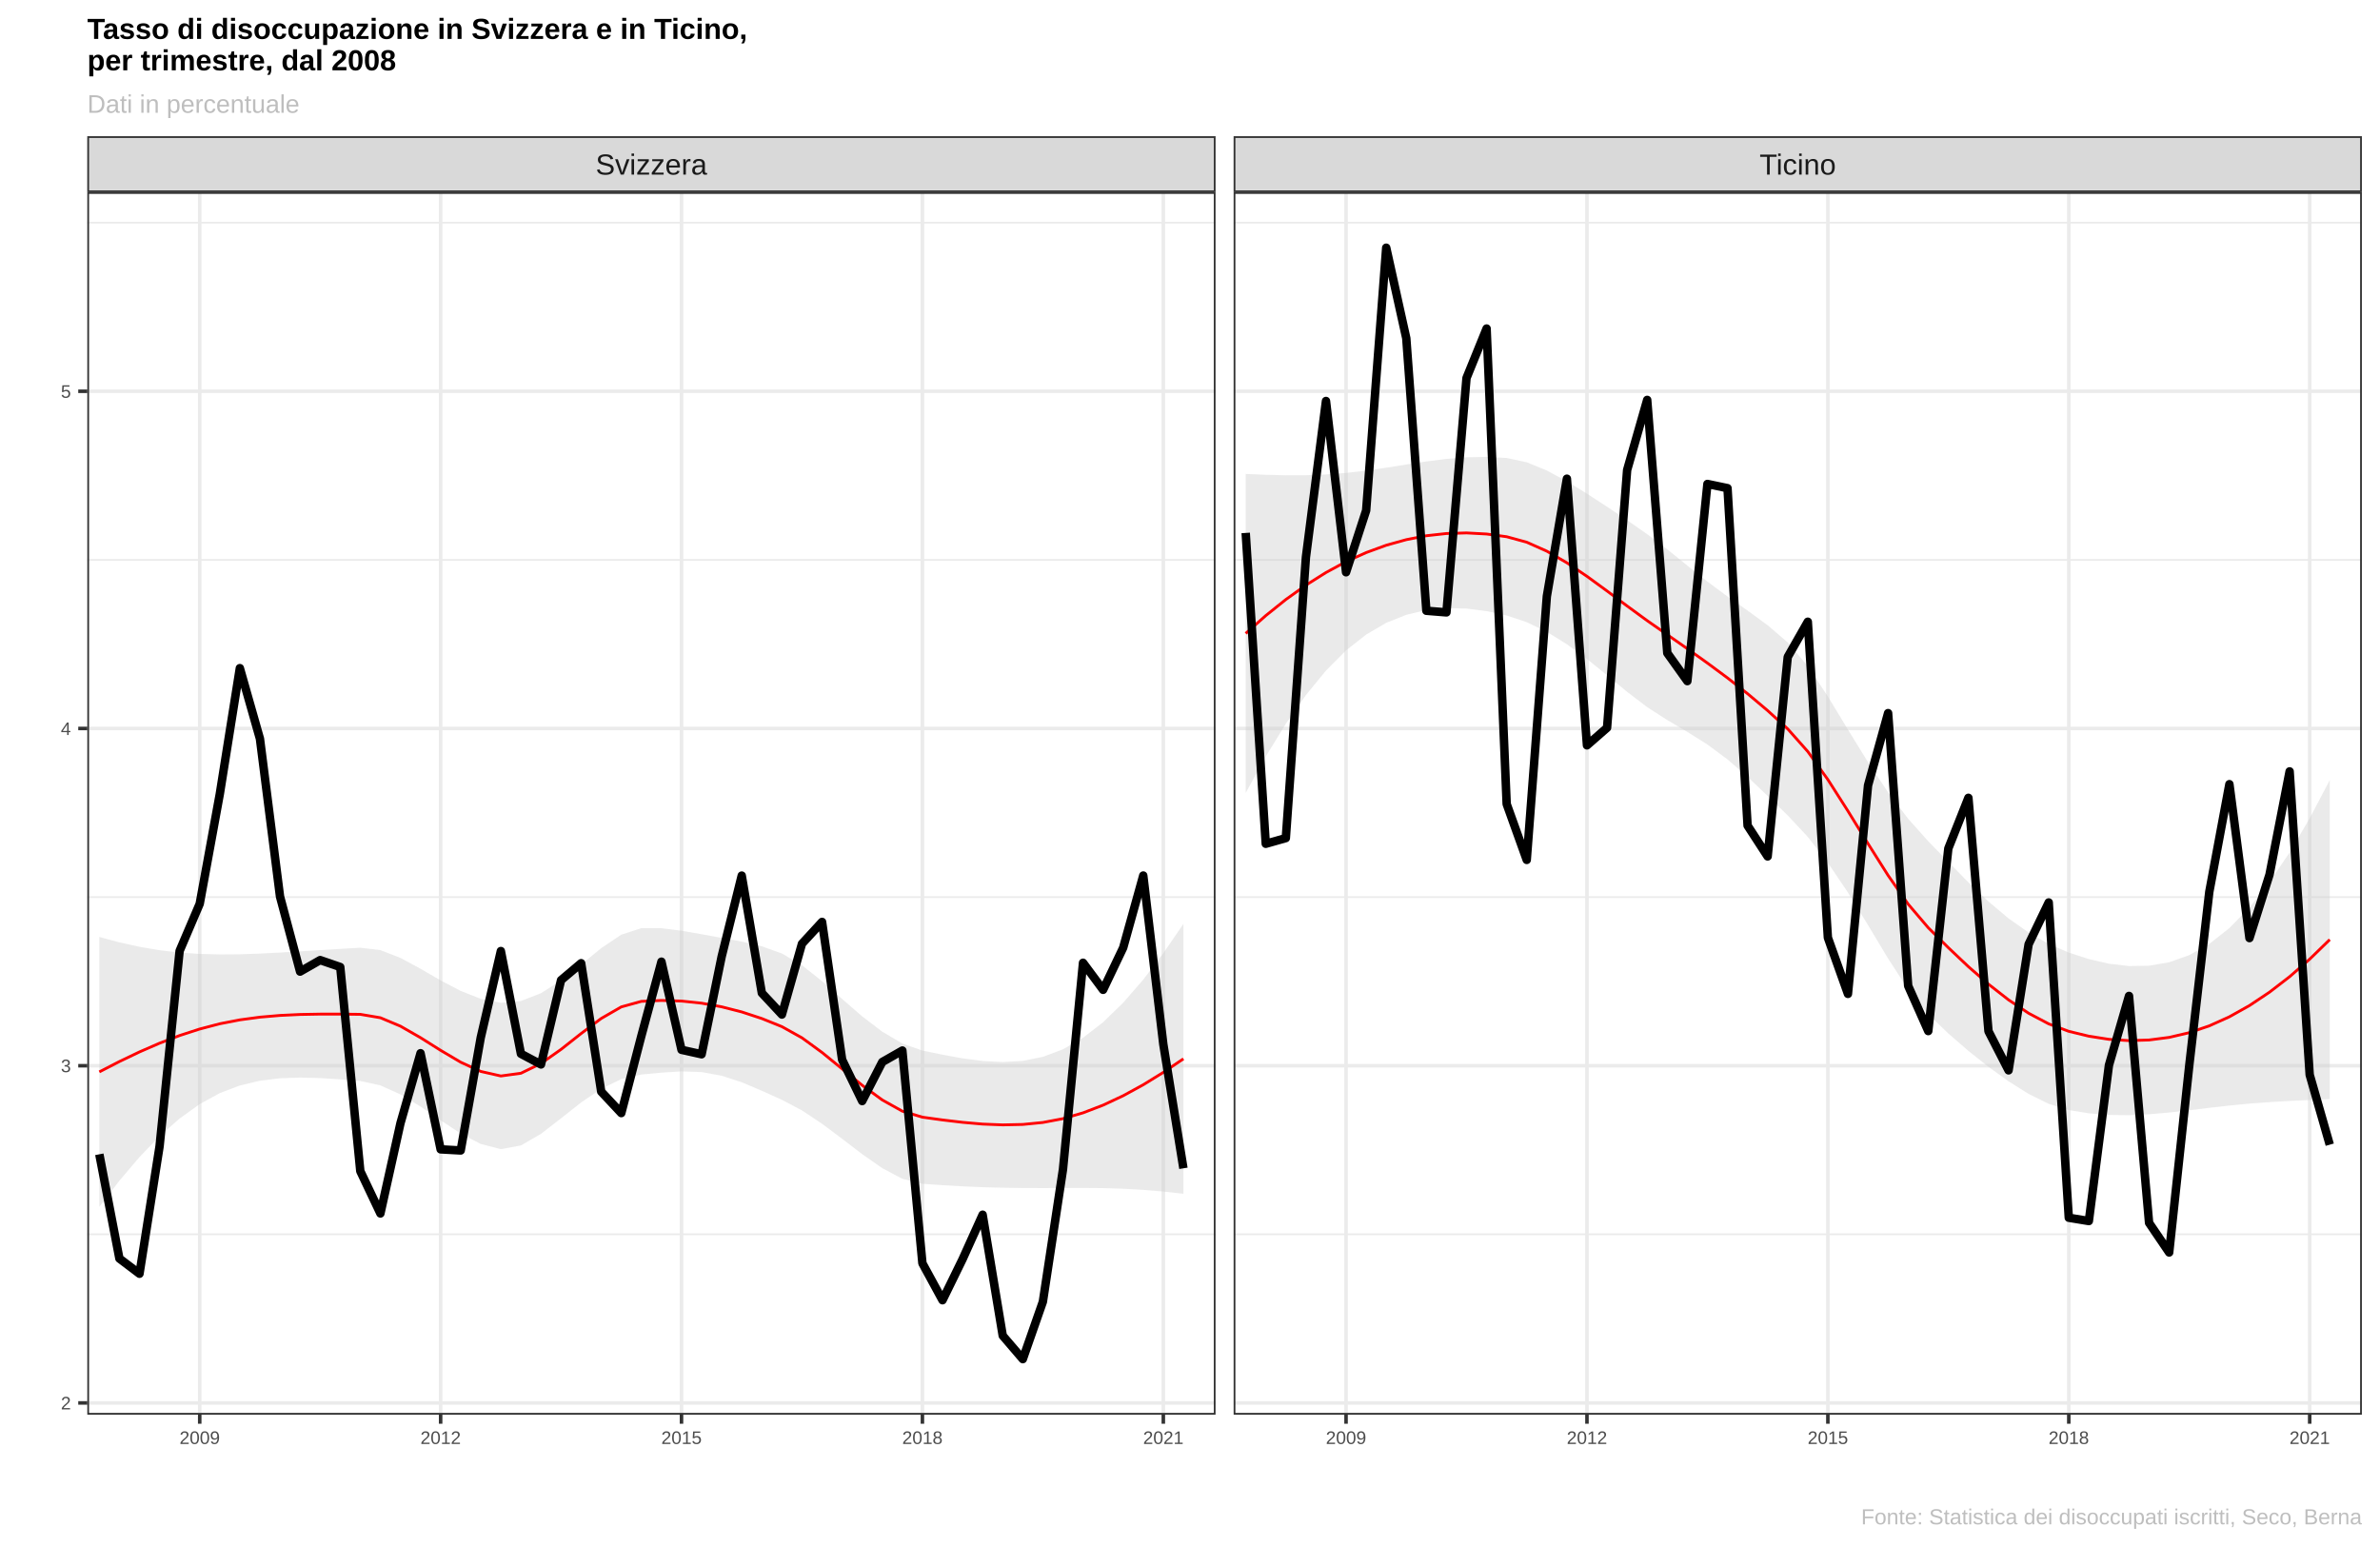
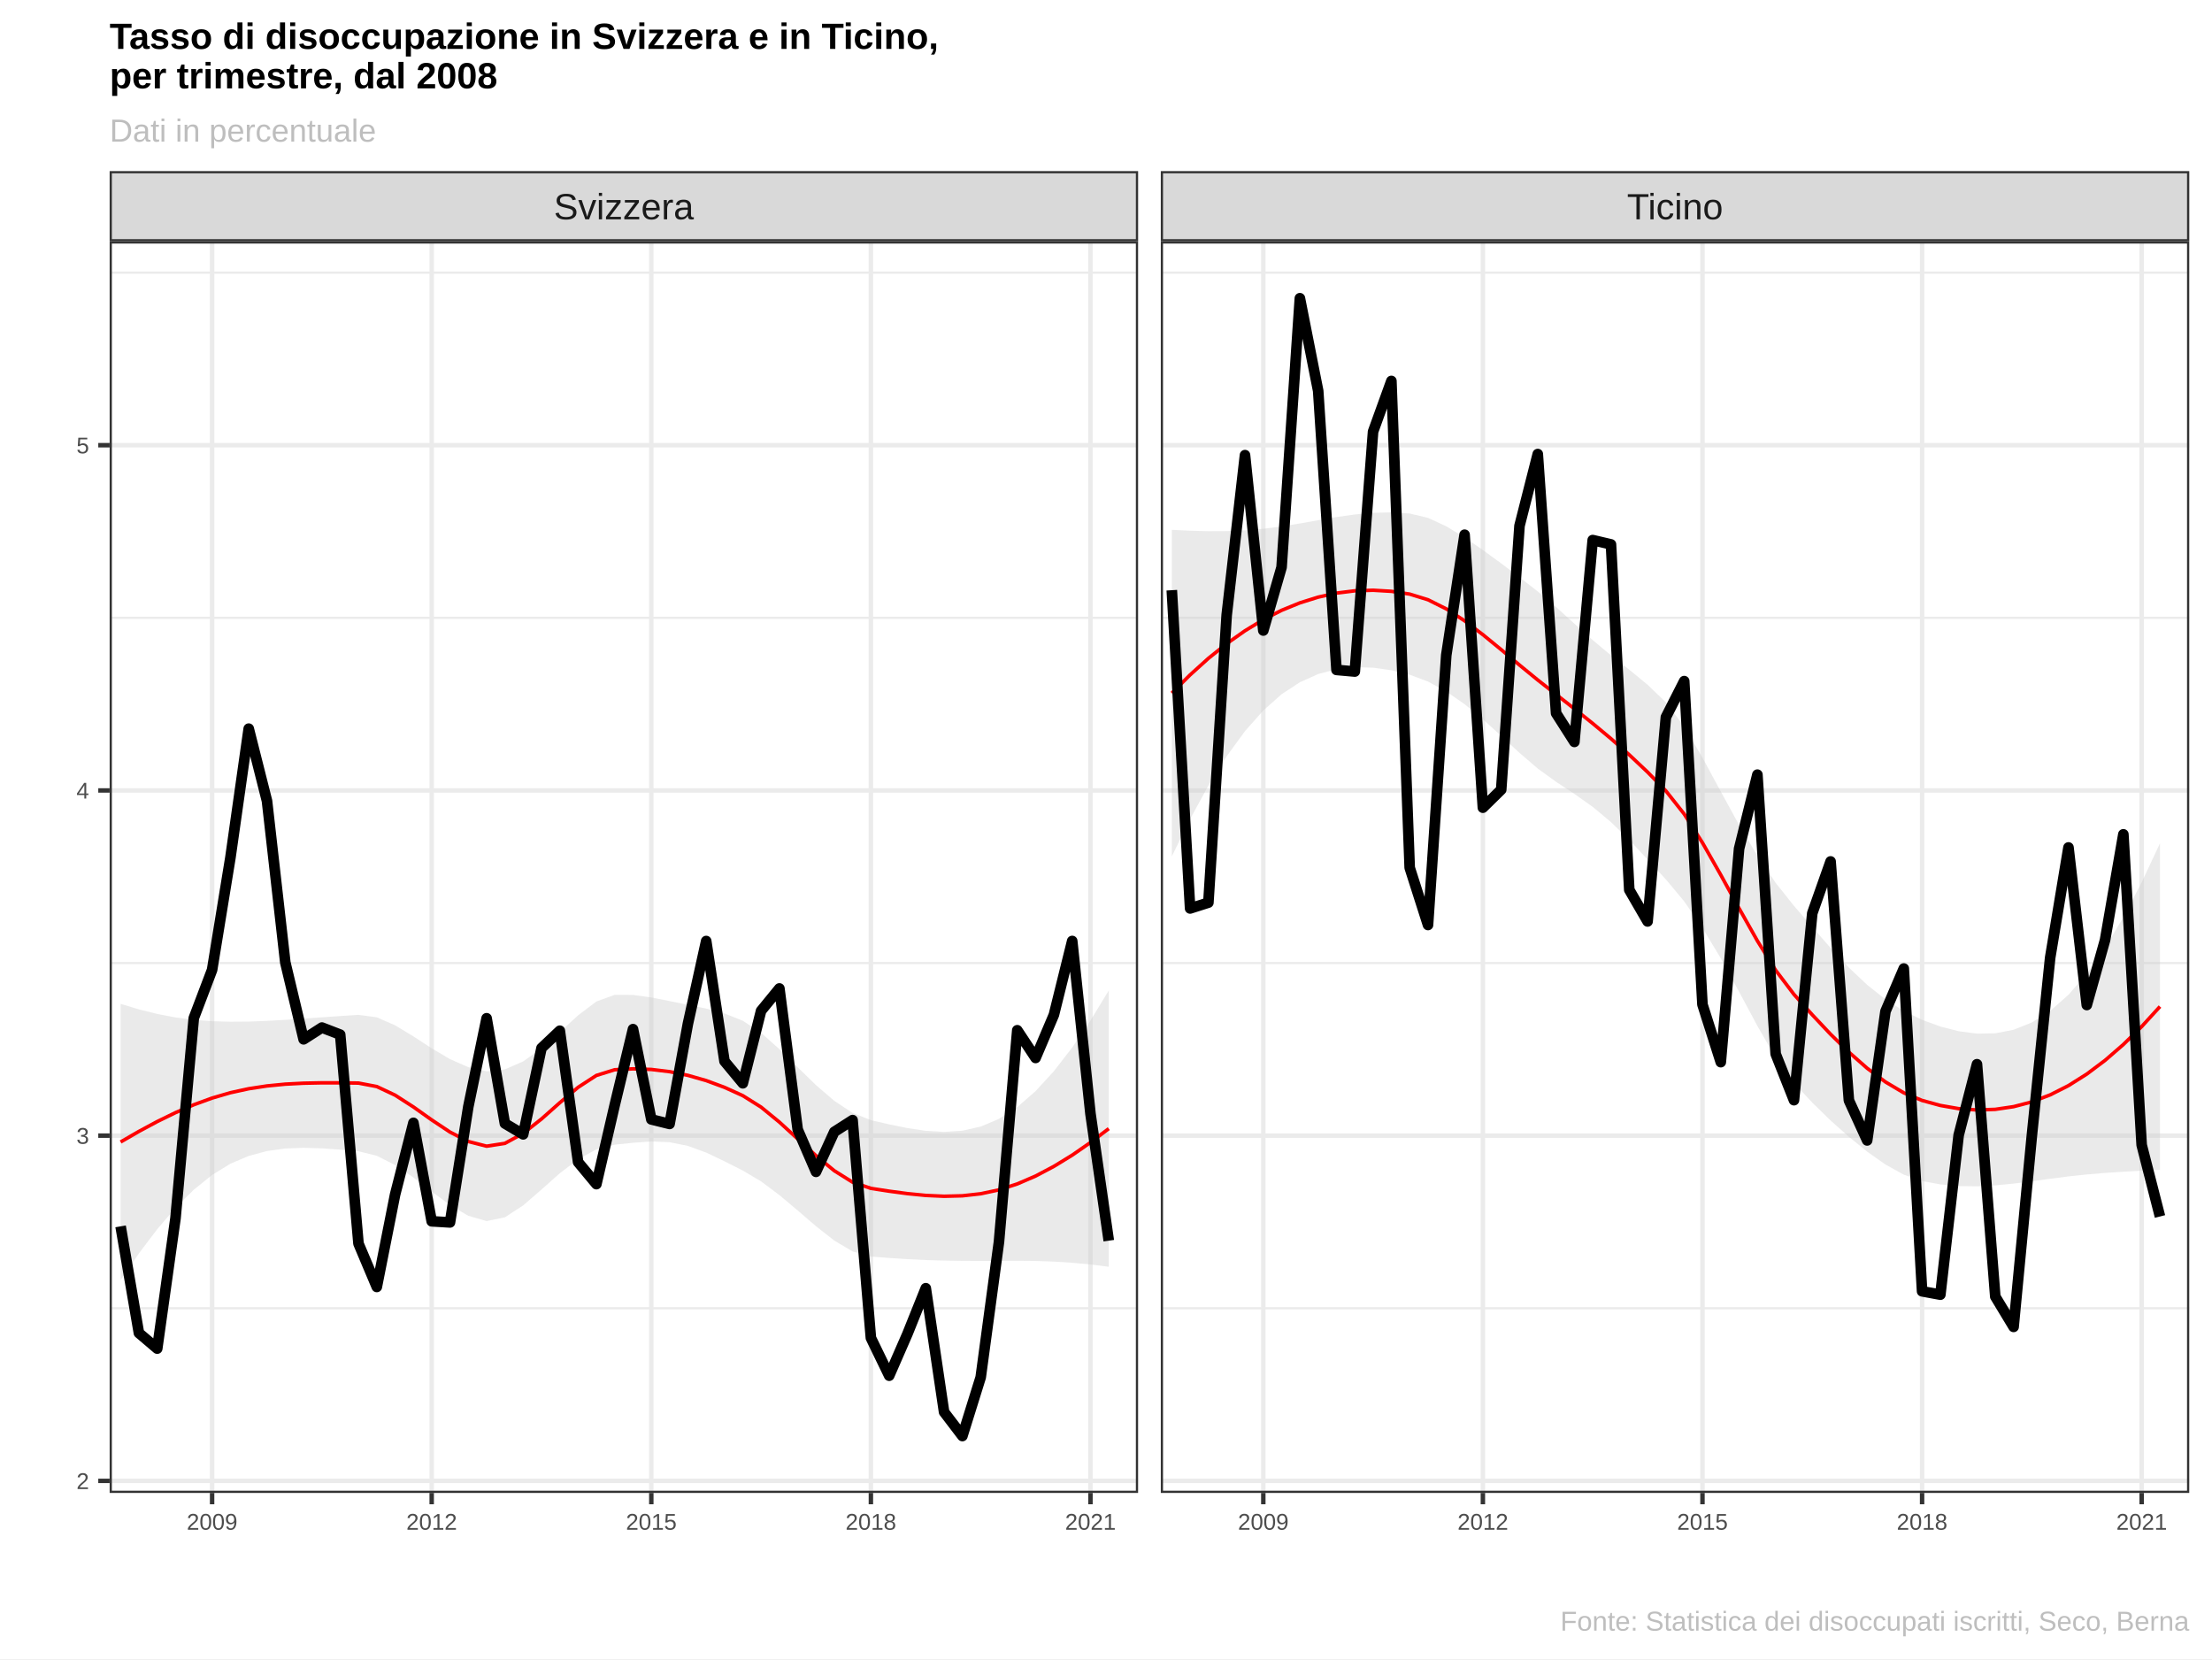
- <svg xmlns="http://www.w3.org/2000/svg" class="svglite" width="720.00pt" height="468.00pt" viewBox="0 0 720.00 468.00">
+ <svg xmlns="http://www.w3.org/2000/svg" class="svglite" width="532.80pt" height="399.60pt" viewBox="0 0 532.80 399.60">
  <defs>
    <style type="text/css">
    .svglite line, .svglite polyline, .svglite polygon, .svglite path, .svglite rect, .svglite circle {
      fill: none;
      stroke: #000000;
      stroke-linecap: round;
      stroke-linejoin: round;
      stroke-miterlimit: 10.00;
    }
  </style>
  </defs>
  <rect width="100%" height="100%" style="stroke: none; fill: #FFFFFF;" />
  <defs>
-     <clipPath id="cpMC4wMHw3MjAuMDB8MC4wMHw0NjguMDA=">
-       <rect x="0.00" y="0.00" width="720.00" height="468.00" />
+     <clipPath id="cpMC4wMHw1MzIuODB8MC4wMHwzOTkuNjA=">
+       <rect x="0.00" y="0.00" width="532.80" height="399.60" />
    </clipPath>
  </defs>
-   <g clip-path="url(#cpMC4wMHw3MjAuMDB8MC4wMHw0NjguMDA=)">
-     <rect x="0.00" y="0" width="720.00" height="468.00" style="stroke-width: 1.07; stroke: #FFFFFF; fill: #FFFFFF;" />
+   <g clip-path="url(#cpMC4wMHw1MzIuODB8MC4wMHwzOTkuNjA=)">
+     <rect x="0.00" y="0" width="532.80" height="399.60" style="stroke-width: 1.07; stroke: #FFFFFF; fill: #FFFFFF;" />
  </g>
  <defs>
-     <clipPath id="cpMjYuNDF8MzY3LjcyfDU4LjEzfDQyNy45Nw==">
-       <rect x="26.41" y="58.13" width="341.32" height="369.84" />
+     <clipPath id="cpMjYuNDF8Mjc0LjEyfDU4LjEzfDM1OS41Nw==">
+       <rect x="26.41" y="58.13" width="247.72" height="301.44" />
    </clipPath>
  </defs>
-   <g clip-path="url(#cpMjYuNDF8MzY3LjcyfDU4LjEzfDQyNy45Nw==)">
-     <rect x="26.41" y="58.13" width="341.32" height="369.84" style="stroke-width: 1.07; stroke: none; fill: #FFFFFF;" />
-     <polyline points="26.41,373.40 367.72,373.40 " style="stroke-width: 0.53; stroke: #EBEBEB; stroke-linecap: butt;" />
-     <polyline points="26.41,271.39 367.72,271.39 " style="stroke-width: 0.53; stroke: #EBEBEB; stroke-linecap: butt;" />
-     <polyline points="26.41,169.38 367.72,169.38 " style="stroke-width: 0.53; stroke: #EBEBEB; stroke-linecap: butt;" />
-     <polyline points="26.41,67.36 367.72,67.36 " style="stroke-width: 0.53; stroke: #EBEBEB; stroke-linecap: butt;" />
-     <polyline points="26.41,424.41 367.72,424.41 " style="stroke-width: 1.07; stroke: #EBEBEB; stroke-linecap: butt;" />
-     <polyline points="26.41,322.40 367.72,322.40 " style="stroke-width: 1.07; stroke: #EBEBEB; stroke-linecap: butt;" />
-     <polyline points="26.41,220.38 367.72,220.38 " style="stroke-width: 1.07; stroke: #EBEBEB; stroke-linecap: butt;" />
-     <polyline points="26.41,118.37 367.72,118.37 " style="stroke-width: 1.07; stroke: #EBEBEB; stroke-linecap: butt;" />
-     <polyline points="60.42,427.97 60.42,58.13 " style="stroke-width: 1.07; stroke: #EBEBEB; stroke-linecap: butt;" />
-     <polyline points="133.30,427.97 133.30,58.13 " style="stroke-width: 1.07; stroke: #EBEBEB; stroke-linecap: butt;" />
-     <polyline points="206.17,427.97 206.17,58.13 " style="stroke-width: 1.07; stroke: #EBEBEB; stroke-linecap: butt;" />
-     <polyline points="279.05,427.97 279.05,58.13 " style="stroke-width: 1.07; stroke: #EBEBEB; stroke-linecap: butt;" />
-     <polyline points="351.93,427.97 351.93,58.13 " style="stroke-width: 1.07; stroke: #EBEBEB; stroke-linecap: butt;" />
-     <polygon points="30.05,283.45 36.12,285.09 42.20,286.43 48.27,287.46 54.34,288.17 60.42,288.58 66.49,288.73 72.56,288.69 78.64,288.48 84.71,288.17 90.78,287.81 96.86,287.43 102.93,287.06 109.00,286.71 115.08,287.43 121.15,289.79 127.22,293.07 133.30,296.59 139.37,299.78 145.44,302.17 151.52,303.37 157.59,302.83 163.66,300.46 169.73,296.61 175.81,291.81 181.88,286.84 187.95,282.76 194.03,280.79 200.10,280.81 206.17,281.57 212.25,282.63 218.32,283.73 224.39,284.85 230.47,286.28 236.54,288.45 242.61,292.01 248.69,296.83 254.76,302.20 260.83,307.47 266.91,312.11 272.98,315.69 279.05,317.82 285.13,319.07 291.20,320.18 297.27,320.97 303.35,321.29 309.42,320.94 315.49,319.72 321.57,317.44 327.64,313.95 333.71,309.24 339.79,303.34 345.86,296.35 351.93,288.37 358.01,279.50 358.01,361.14 351.93,360.47 345.86,359.96 339.79,359.61 333.71,359.43 327.64,359.38 321.57,359.40 315.49,359.42 309.42,359.40 303.35,359.31 297.27,359.15 291.20,358.89 285.13,358.54 279.05,358.12 272.98,356.61 266.91,353.40 260.83,349.16 254.76,344.51 248.69,339.96 242.61,335.92 236.54,332.72 230.47,329.98 224.39,327.40 218.32,325.43 212.25,324.33 206.17,324.12 200.10,324.50 194.03,325.06 187.95,326.45 181.88,329.39 175.81,333.51 169.73,338.31 163.66,343.01 157.59,346.52 151.52,347.64 145.44,346.08 139.37,342.91 133.30,338.90 127.22,334.76 121.15,331.08 115.08,328.35 109.00,327.01 102.93,326.53 96.86,326.14 90.78,325.99 84.71,326.20 78.64,326.94 72.56,328.38 66.49,330.69 60.42,334.01 54.34,338.37 48.27,343.73 42.20,350.03 36.12,357.18 30.05,365.10 " style="stroke-width: 0.00; stroke: none; fill: #CCCCCC; fill-opacity: 0.40;" />
-     <polyline points="30.05,283.45 36.12,285.09 42.20,286.43 48.27,287.46 54.34,288.17 60.42,288.58 66.49,288.73 72.56,288.69 78.64,288.48 84.71,288.17 90.78,287.81 96.86,287.43 102.93,287.06 109.00,286.71 115.08,287.43 121.15,289.79 127.22,293.07 133.30,296.59 139.37,299.78 145.44,302.17 151.52,303.37 157.59,302.83 163.66,300.46 169.73,296.61 175.81,291.81 181.88,286.84 187.95,282.76 194.03,280.79 200.10,280.81 206.17,281.57 212.25,282.63 218.32,283.73 224.39,284.85 230.47,286.28 236.54,288.45 242.61,292.01 248.69,296.83 254.76,302.20 260.83,307.47 266.91,312.11 272.98,315.69 279.05,317.82 285.13,319.07 291.20,320.18 297.27,320.97 303.35,321.29 309.42,320.94 315.49,319.72 321.57,317.44 327.64,313.95 333.71,309.24 339.79,303.34 345.86,296.35 351.93,288.37 358.01,279.50 " style="stroke-width: 0.85; stroke: none;" />
-     <polyline points="358.01,361.14 351.93,360.47 345.86,359.96 339.79,359.61 333.71,359.43 327.64,359.38 321.57,359.40 315.49,359.42 309.42,359.40 303.35,359.31 297.27,359.15 291.20,358.89 285.13,358.54 279.05,358.12 272.98,356.61 266.91,353.40 260.83,349.16 254.76,344.51 248.69,339.96 242.61,335.92 236.54,332.72 230.47,329.98 224.39,327.40 218.32,325.43 212.25,324.33 206.17,324.12 200.10,324.50 194.03,325.06 187.95,326.45 181.88,329.39 175.81,333.51 169.73,338.31 163.66,343.01 157.59,346.52 151.52,347.64 145.44,346.08 139.37,342.91 133.30,338.90 127.22,334.76 121.15,331.08 115.08,328.35 109.00,327.01 102.93,326.53 96.86,326.14 90.78,325.99 84.71,326.20 78.64,326.94 72.56,328.38 66.49,330.69 60.42,334.01 54.34,338.37 48.27,343.73 42.20,350.03 36.12,357.18 30.05,365.10 " style="stroke-width: 0.85; stroke: none;" />
-     <polyline points="30.05,324.27 36.12,321.14 42.20,318.23 48.27,315.59 54.34,313.27 60.42,311.30 66.49,309.71 72.56,308.53 78.64,307.71 84.71,307.19 90.78,306.90 96.86,306.79 102.93,306.79 109.00,306.86 115.08,307.89 121.15,310.44 127.22,313.92 133.30,317.75 139.37,321.34 145.44,324.13 151.52,325.51 157.59,324.68 163.66,321.73 169.73,317.46 175.81,312.66 181.88,308.11 187.95,304.61 194.03,302.93 200.10,302.66 206.17,302.84 212.25,303.48 218.32,304.58 224.39,306.13 230.47,308.13 236.54,310.58 242.61,313.96 248.69,318.40 254.76,323.35 260.83,328.32 266.91,332.76 272.98,336.15 279.05,337.97 285.13,338.81 291.20,339.53 297.27,340.06 303.35,340.30 309.42,340.17 315.49,339.57 321.57,338.42 327.64,336.66 333.71,334.33 339.79,331.48 345.86,328.16 351.93,324.42 358.01,320.32 " style="stroke-width: 0.85; stroke: #FF0000; stroke-linecap: butt;" />
-     <polyline points="30.05,349.20 36.12,380.73 42.20,385.33 48.27,346.81 54.34,287.66 60.42,273.41 66.49,240.23 72.56,202.13 78.64,223.49 84.71,271.22 90.78,293.93 96.86,290.45 102.93,292.54 109.00,354.29 115.08,367.10 121.15,339.79 127.22,318.62 133.30,347.70 139.37,348.04 145.44,313.86 151.52,287.71 157.59,318.79 163.66,322.02 169.73,296.52 175.81,291.39 181.88,330.24 187.95,336.73 194.03,313.37 200.10,290.93 206.17,317.59 212.25,318.94 218.32,289.36 224.39,264.89 230.47,300.41 236.54,306.92 242.61,285.51 248.69,278.90 254.76,320.59 260.83,333.09 266.91,321.28 272.98,317.81 279.05,382.17 285.13,393.34 291.20,380.93 297.27,367.48 303.35,404.07 309.42,411.16 315.49,393.80 321.57,353.78 327.64,291.26 333.71,299.44 339.79,286.69 345.86,264.87 351.93,315.93 358.01,353.44 " style="stroke-width: 2.56; stroke-linecap: butt;" />
-     <rect x="26.41" y="58.13" width="341.32" height="369.84" style="stroke-width: 1.07; stroke: #333333;" />
+   <g clip-path="url(#cpMjYuNDF8Mjc0LjEyfDU4LjEzfDM1OS41Nw==)">
+     <rect x="26.41" y="58.13" width="247.72" height="301.44" style="stroke-width: 1.07; stroke: none; fill: #FFFFFF;" />
+     <polyline points="26.41,315.09 274.12,315.09 " style="stroke-width: 0.53; stroke: #EBEBEB; stroke-linecap: butt;" />
+     <polyline points="26.41,231.95 274.12,231.95 " style="stroke-width: 0.53; stroke: #EBEBEB; stroke-linecap: butt;" />
+     <polyline points="26.41,148.80 274.12,148.80 " style="stroke-width: 0.53; stroke: #EBEBEB; stroke-linecap: butt;" />
+     <polyline points="26.41,65.66 274.12,65.66 " style="stroke-width: 0.53; stroke: #EBEBEB; stroke-linecap: butt;" />
+     <polyline points="26.41,356.67 274.12,356.67 " style="stroke-width: 1.07; stroke: #EBEBEB; stroke-linecap: butt;" />
+     <polyline points="26.41,273.52 274.12,273.52 " style="stroke-width: 1.07; stroke: #EBEBEB; stroke-linecap: butt;" />
+     <polyline points="26.41,190.38 274.12,190.38 " style="stroke-width: 1.07; stroke: #EBEBEB; stroke-linecap: butt;" />
+     <polyline points="26.41,107.23 274.12,107.23 " style="stroke-width: 1.07; stroke: #EBEBEB; stroke-linecap: butt;" />
+     <polyline points="51.09,359.57 51.09,58.13 " style="stroke-width: 1.07; stroke: #EBEBEB; stroke-linecap: butt;" />
+     <polyline points="103.98,359.57 103.98,58.13 " style="stroke-width: 1.07; stroke: #EBEBEB; stroke-linecap: butt;" />
+     <polyline points="156.88,359.57 156.88,58.13 " style="stroke-width: 1.07; stroke: #EBEBEB; stroke-linecap: butt;" />
+     <polyline points="209.77,359.57 209.77,58.13 " style="stroke-width: 1.07; stroke: #EBEBEB; stroke-linecap: butt;" />
+     <polyline points="262.66,359.57 262.66,58.13 " style="stroke-width: 1.07; stroke: #EBEBEB; stroke-linecap: butt;" />
+     <polygon points="29.05,241.78 33.46,243.11 37.87,244.21 42.27,245.05 46.68,245.63 51.09,245.96 55.50,246.08 59.91,246.05 64.31,245.88 68.72,245.63 73.13,245.33 77.54,245.02 81.94,244.72 86.35,244.43 90.76,245.02 95.17,246.95 99.58,249.62 103.98,252.49 108.39,255.09 112.80,257.04 117.21,258.02 121.61,257.57 126.02,255.64 130.43,252.51 134.84,248.59 139.25,244.54 143.65,241.21 148.06,239.61 152.47,239.63 156.88,240.24 161.28,241.11 165.69,242.01 170.10,242.92 174.51,244.09 178.92,245.85 183.32,248.75 187.73,252.69 192.14,257.06 196.55,261.36 200.95,265.14 205.36,268.05 209.77,269.79 214.18,270.81 218.59,271.71 222.99,272.36 227.40,272.62 231.81,272.33 236.22,271.34 240.62,269.48 245.03,266.64 249.44,262.80 253.85,257.99 258.26,252.30 262.66,245.79 267.07,238.56 267.07,305.10 262.66,304.55 258.26,304.14 253.85,303.86 249.44,303.70 245.03,303.66 240.62,303.68 236.22,303.70 231.81,303.68 227.40,303.61 222.99,303.48 218.59,303.27 214.18,302.98 209.77,302.64 205.36,301.41 200.95,298.79 196.55,295.34 192.14,291.54 187.73,287.84 183.32,284.54 178.92,281.93 174.51,279.70 170.10,277.60 165.69,275.99 161.28,275.10 156.88,274.92 152.47,275.24 148.06,275.69 143.65,276.83 139.25,279.22 134.84,282.58 130.43,286.50 126.02,290.32 121.61,293.19 117.21,294.10 112.80,292.83 108.39,290.24 103.98,286.97 99.58,283.60 95.17,280.60 90.76,278.38 86.35,277.28 81.94,276.89 77.54,276.58 73.13,276.45 68.72,276.62 64.31,277.23 59.91,278.40 55.50,280.28 51.09,282.99 46.68,286.54 42.27,290.91 37.87,296.05 33.46,301.88 29.05,308.32 " style="stroke-width: 0.00; stroke: none; fill: #CCCCCC; fill-opacity: 0.40;" />
+     <polyline points="29.05,241.78 33.46,243.11 37.87,244.21 42.27,245.05 46.68,245.63 51.09,245.96 55.50,246.08 59.91,246.05 64.31,245.88 68.72,245.63 73.13,245.33 77.54,245.02 81.94,244.72 86.35,244.43 90.76,245.02 95.17,246.95 99.58,249.62 103.98,252.49 108.39,255.09 112.80,257.04 117.21,258.02 121.61,257.57 126.02,255.64 130.43,252.51 134.84,248.59 139.25,244.54 143.65,241.21 148.06,239.61 152.47,239.63 156.88,240.24 161.28,241.11 165.69,242.01 170.10,242.92 174.51,244.09 178.92,245.85 183.32,248.75 187.73,252.69 192.14,257.06 196.55,261.36 200.95,265.14 205.36,268.05 209.77,269.79 214.18,270.81 218.59,271.71 222.99,272.36 227.40,272.62 231.81,272.33 236.22,271.34 240.62,269.48 245.03,266.64 249.44,262.80 253.85,257.99 258.26,252.30 262.66,245.79 267.07,238.56 " style="stroke-width: 0.85; stroke: none;" />
+     <polyline points="267.07,305.10 262.66,304.55 258.26,304.14 253.85,303.86 249.44,303.70 245.03,303.66 240.62,303.68 236.22,303.70 231.81,303.68 227.40,303.61 222.99,303.48 218.59,303.27 214.18,302.98 209.77,302.64 205.36,301.41 200.95,298.79 196.55,295.34 192.14,291.54 187.73,287.84 183.32,284.54 178.92,281.93 174.51,279.70 170.10,277.60 165.69,275.99 161.28,275.10 156.88,274.92 152.47,275.24 148.06,275.69 143.65,276.83 139.25,279.22 134.84,282.58 130.43,286.50 126.02,290.32 121.61,293.19 117.21,294.10 112.80,292.83 108.39,290.24 103.98,286.97 99.58,283.60 95.17,280.60 90.76,278.38 86.35,277.28 81.94,276.89 77.54,276.58 73.13,276.45 68.72,276.62 64.31,277.23 59.91,278.40 55.50,280.28 51.09,282.99 46.68,286.54 42.27,290.91 37.87,296.05 33.46,301.88 29.05,308.32 " style="stroke-width: 0.85; stroke: none;" />
+     <polyline points="29.05,275.05 33.46,272.50 37.87,270.13 42.27,267.98 46.68,266.08 51.09,264.47 55.50,263.18 59.91,262.22 64.31,261.55 68.72,261.12 73.13,260.89 77.54,260.80 81.94,260.80 86.35,260.86 90.76,261.70 95.17,263.77 99.58,266.61 103.98,269.73 108.39,272.66 112.80,274.93 117.21,276.06 121.61,275.38 126.02,272.98 130.43,269.50 134.84,265.59 139.25,261.88 143.65,259.02 148.06,257.65 152.47,257.43 156.88,257.58 161.28,258.11 165.69,259.00 170.10,260.26 174.51,261.89 178.92,263.89 183.32,266.65 187.73,270.26 192.14,274.30 196.55,278.35 200.95,281.97 205.36,284.73 209.77,286.22 214.18,286.90 218.59,287.49 222.99,287.92 227.40,288.12 231.81,288.01 236.22,287.52 240.62,286.58 245.03,285.15 249.44,283.25 253.85,280.92 258.26,278.22 262.66,275.17 267.07,271.83 " style="stroke-width: 0.85; stroke: #FF0000; stroke-linecap: butt;" />
+     <polyline points="29.05,295.37 33.46,321.06 37.87,324.81 42.27,293.42 46.68,245.21 51.09,233.59 55.50,206.55 59.91,175.50 64.31,192.91 68.72,231.81 73.13,250.32 77.54,247.49 81.94,249.19 86.35,299.52 90.76,309.96 95.17,287.70 99.58,270.44 103.98,294.15 108.39,294.42 112.80,266.56 117.21,245.25 121.61,270.59 126.02,273.21 130.43,252.43 134.84,248.25 139.25,279.91 143.65,285.20 148.06,266.17 152.47,247.87 156.88,269.61 161.28,270.70 165.69,246.60 170.10,226.65 174.51,255.60 178.92,260.91 183.32,243.46 187.73,238.07 192.14,272.05 196.55,282.24 200.95,272.61 205.36,269.78 209.77,322.24 214.18,331.34 218.59,321.23 222.99,310.27 227.40,340.09 231.81,345.87 236.22,331.72 240.62,299.10 245.03,248.14 249.44,254.81 253.85,244.42 258.26,226.64 262.66,268.25 267.07,298.82 " style="stroke-width: 2.56; stroke-linecap: butt;" />
+     <rect x="26.41" y="58.13" width="247.72" height="301.44" style="stroke-width: 1.07; stroke: #333333;" />
  </g>
-   <g clip-path="url(#cpMC4wMHw3MjAuMDB8MC4wMHw0NjguMDA=)">
+   <g clip-path="url(#cpMC4wMHw1MzIuODB8MC4wMHwzOTkuNjA=)">
</g>
  <defs>
-     <clipPath id="cpMzczLjIwfDcxNC41Mnw1OC4xM3w0MjcuOTc=">
-       <rect x="373.20" y="58.13" width="341.32" height="369.84" />
+     <clipPath id="cpMjc5LjYwfDUyNy4zMnw1OC4xM3wzNTkuNTc=">
+       <rect x="279.60" y="58.13" width="247.72" height="301.44" />
    </clipPath>
  </defs>
-   <g clip-path="url(#cpMzczLjIwfDcxNC41Mnw1OC4xM3w0MjcuOTc=)">
-     <rect x="373.20" y="58.13" width="341.32" height="369.84" style="stroke-width: 1.07; stroke: none; fill: #FFFFFF;" />
-     <polyline points="373.20,373.40 714.52,373.40 " style="stroke-width: 0.53; stroke: #EBEBEB; stroke-linecap: butt;" />
-     <polyline points="373.20,271.39 714.52,271.39 " style="stroke-width: 0.53; stroke: #EBEBEB; stroke-linecap: butt;" />
-     <polyline points="373.20,169.38 714.52,169.38 " style="stroke-width: 0.53; stroke: #EBEBEB; stroke-linecap: butt;" />
-     <polyline points="373.20,67.36 714.52,67.36 " style="stroke-width: 0.53; stroke: #EBEBEB; stroke-linecap: butt;" />
-     <polyline points="373.20,424.41 714.52,424.41 " style="stroke-width: 1.07; stroke: #EBEBEB; stroke-linecap: butt;" />
-     <polyline points="373.20,322.40 714.52,322.40 " style="stroke-width: 1.07; stroke: #EBEBEB; stroke-linecap: butt;" />
-     <polyline points="373.20,220.38 714.52,220.38 " style="stroke-width: 1.07; stroke: #EBEBEB; stroke-linecap: butt;" />
-     <polyline points="373.20,118.37 714.52,118.37 " style="stroke-width: 1.07; stroke: #EBEBEB; stroke-linecap: butt;" />
-     <polyline points="407.21,427.97 407.21,58.13 " style="stroke-width: 1.07; stroke: #EBEBEB; stroke-linecap: butt;" />
-     <polyline points="480.09,427.97 480.09,58.13 " style="stroke-width: 1.07; stroke: #EBEBEB; stroke-linecap: butt;" />
-     <polyline points="552.97,427.97 552.97,58.13 " style="stroke-width: 1.07; stroke: #EBEBEB; stroke-linecap: butt;" />
-     <polyline points="625.85,427.97 625.85,58.13 " style="stroke-width: 1.07; stroke: #EBEBEB; stroke-linecap: butt;" />
-     <polyline points="698.73,427.97 698.73,58.13 " style="stroke-width: 1.07; stroke: #EBEBEB; stroke-linecap: butt;" />
-     <polygon points="376.85,143.38 382.92,143.63 388.99,143.78 395.07,143.76 401.14,143.54 407.21,143.07 413.29,142.37 419.36,141.49 425.43,140.53 431.51,139.60 437.58,138.83 443.65,138.34 449.73,138.22 455.80,138.55 461.87,139.85 467.95,142.34 474.02,145.62 480.09,149.35 486.17,153.30 492.24,157.38 498.31,161.60 504.39,166.19 510.46,171.11 516.53,175.94 522.61,180.45 528.68,184.71 534.75,189.15 540.83,194.36 546.90,201.53 552.97,210.70 559.04,220.71 565.12,230.59 571.19,239.69 577.26,247.70 583.34,254.50 589.41,260.74 595.48,266.94 601.56,272.74 607.63,277.84 613.70,282.12 619.78,285.56 625.85,288.18 631.92,290.15 638.00,291.54 644.07,292.25 650.14,292.15 656.22,291.11 662.29,288.95 668.36,285.55 674.44,280.76 680.51,274.54 686.58,266.89 692.66,257.88 698.73,247.55 704.80,236.00 704.80,332.50 698.73,332.77 692.66,333.05 686.58,333.41 680.51,333.86 674.44,334.45 668.36,335.14 662.29,335.88 656.22,336.56 650.14,337.09 644.07,337.37 638.00,337.30 631.92,336.80 625.85,335.82 619.78,333.93 613.70,330.93 607.63,327.12 601.56,322.74 595.48,317.92 589.41,312.65 583.34,306.82 577.26,299.35 571.19,289.98 565.12,279.87 559.04,270.00 552.97,261.00 546.90,253.18 540.83,246.68 534.75,240.79 528.68,235.00 522.61,229.74 516.53,225.23 510.46,221.41 504.39,217.83 498.31,213.92 492.24,209.29 486.17,204.28 480.09,199.35 474.02,194.90 467.95,191.14 461.87,188.22 455.80,186.19 449.73,184.88 443.65,184.10 437.58,183.96 431.51,184.54 425.43,185.99 419.36,188.42 413.29,191.97 407.21,196.76 401.14,202.86 395.07,210.27 388.99,218.96 382.92,228.84 376.85,239.88 " style="stroke-width: 0.00; stroke: none; fill: #CCCCCC; fill-opacity: 0.40;" />
-     <polyline points="376.85,143.38 382.92,143.63 388.99,143.78 395.07,143.76 401.14,143.54 407.21,143.07 413.29,142.37 419.36,141.49 425.43,140.53 431.51,139.60 437.58,138.83 443.65,138.34 449.73,138.22 455.80,138.55 461.87,139.85 467.95,142.34 474.02,145.62 480.09,149.35 486.17,153.30 492.24,157.38 498.31,161.60 504.39,166.19 510.46,171.11 516.53,175.94 522.61,180.45 528.68,184.71 534.75,189.15 540.83,194.36 546.90,201.53 552.97,210.70 559.04,220.71 565.12,230.59 571.19,239.69 577.26,247.70 583.34,254.50 589.41,260.74 595.48,266.94 601.56,272.74 607.63,277.84 613.70,282.12 619.78,285.56 625.85,288.18 631.92,290.15 638.00,291.54 644.07,292.25 650.14,292.15 656.22,291.11 662.29,288.95 668.36,285.55 674.44,280.76 680.51,274.54 686.58,266.89 692.66,257.88 698.73,247.55 704.80,236.00 " style="stroke-width: 0.85; stroke: none;" />
-     <polyline points="704.80,332.50 698.73,332.77 692.66,333.05 686.58,333.41 680.51,333.86 674.44,334.45 668.36,335.14 662.29,335.88 656.22,336.56 650.14,337.09 644.07,337.37 638.00,337.30 631.92,336.80 625.85,335.82 619.78,333.93 613.70,330.93 607.63,327.12 601.56,322.74 595.48,317.92 589.41,312.65 583.34,306.82 577.26,299.35 571.19,289.98 565.12,279.87 559.04,270.00 552.97,261.00 546.90,253.18 540.83,246.68 534.75,240.79 528.68,235.00 522.61,229.74 516.53,225.23 510.46,221.41 504.39,217.83 498.31,213.92 492.24,209.29 486.17,204.28 480.09,199.35 474.02,194.90 467.95,191.14 461.87,188.22 455.80,186.19 449.73,184.88 443.65,184.10 437.58,183.96 431.51,184.54 425.43,185.99 419.36,188.42 413.29,191.97 407.21,196.76 401.14,202.86 395.07,210.27 388.99,218.96 382.92,228.84 376.85,239.88 " style="stroke-width: 0.85; stroke: none;" />
-     <polyline points="376.85,191.63 382.92,186.24 388.99,181.37 395.07,177.02 401.14,173.20 407.21,169.91 413.29,167.17 419.36,164.95 425.43,163.26 431.51,162.07 437.58,161.40 443.65,161.22 449.73,161.55 455.80,162.37 461.87,164.03 467.95,166.74 474.02,170.26 480.09,174.35 486.17,178.79 492.24,183.33 498.31,187.76 504.39,192.01 510.46,196.26 516.53,200.59 522.61,205.09 528.68,209.86 534.75,214.97 540.83,220.52 546.90,227.36 552.97,235.85 559.04,245.35 565.12,255.23 571.19,264.83 577.26,273.52 583.34,280.66 589.41,286.69 595.48,292.43 601.56,297.74 607.63,302.48 613.70,306.53 619.78,309.74 625.85,312.00 631.92,313.47 638.00,314.42 644.07,314.81 650.14,314.62 656.22,313.83 662.29,312.41 668.36,310.34 674.44,307.60 680.51,304.20 686.58,300.15 692.66,295.47 698.73,290.16 704.80,284.25 " style="stroke-width: 0.85; stroke: #FF0000; stroke-linecap: butt;" />
-     <polyline points="376.85,161.22 382.92,255.26 388.99,253.54 395.07,168.57 401.14,121.31 407.21,173.12 413.29,154.44 419.36,74.94 425.43,102.33 431.51,184.77 437.58,185.26 443.65,114.36 449.73,99.39 455.80,243.23 461.87,260.14 467.95,180.41 474.02,144.82 480.09,225.48 486.17,220.17 492.24,142.20 498.31,120.98 504.39,197.56 510.46,206.05 516.53,146.41 522.61,147.68 528.68,249.76 534.75,259.09 540.83,198.74 546.90,188.09 552.97,283.65 559.04,300.67 565.12,237.60 571.19,215.73 577.26,298.24 583.34,311.92 589.41,256.68 595.48,241.36 601.56,311.98 607.63,323.80 613.70,285.66 619.78,273.01 625.85,368.39 631.92,369.39 638.00,322.25 644.07,301.29 650.14,369.94 656.22,378.90 662.29,322.40 668.36,269.81 674.44,237.23 680.51,283.79 686.58,264.58 692.66,233.36 698.73,325.15 704.80,346.29 " style="stroke-width: 2.56; stroke-linecap: butt;" />
-     <rect x="373.20" y="58.13" width="341.32" height="369.84" style="stroke-width: 1.07; stroke: #333333;" />
+   <g clip-path="url(#cpMjc5LjYwfDUyNy4zMnw1OC4xM3wzNTkuNTc=)">
+     <rect x="279.60" y="58.13" width="247.72" height="301.44" style="stroke-width: 1.07; stroke: none; fill: #FFFFFF;" />
+     <polyline points="279.60,315.09 527.32,315.09 " style="stroke-width: 0.53; stroke: #EBEBEB; stroke-linecap: butt;" />
+     <polyline points="279.60,231.95 527.32,231.95 " style="stroke-width: 0.53; stroke: #EBEBEB; stroke-linecap: butt;" />
+     <polyline points="279.60,148.80 527.32,148.80 " style="stroke-width: 0.53; stroke: #EBEBEB; stroke-linecap: butt;" />
+     <polyline points="279.60,65.66 527.32,65.66 " style="stroke-width: 0.53; stroke: #EBEBEB; stroke-linecap: butt;" />
+     <polyline points="279.60,356.67 527.32,356.67 " style="stroke-width: 1.07; stroke: #EBEBEB; stroke-linecap: butt;" />
+     <polyline points="279.60,273.52 527.32,273.52 " style="stroke-width: 1.07; stroke: #EBEBEB; stroke-linecap: butt;" />
+     <polyline points="279.60,190.38 527.32,190.38 " style="stroke-width: 1.07; stroke: #EBEBEB; stroke-linecap: butt;" />
+     <polyline points="279.60,107.23 527.32,107.23 " style="stroke-width: 1.07; stroke: #EBEBEB; stroke-linecap: butt;" />
+     <polyline points="304.29,359.57 304.29,58.13 " style="stroke-width: 1.07; stroke: #EBEBEB; stroke-linecap: butt;" />
+     <polyline points="357.18,359.57 357.18,58.13 " style="stroke-width: 1.07; stroke: #EBEBEB; stroke-linecap: butt;" />
+     <polyline points="410.07,359.57 410.07,58.13 " style="stroke-width: 1.07; stroke: #EBEBEB; stroke-linecap: butt;" />
+     <polyline points="462.97,359.57 462.97,58.13 " style="stroke-width: 1.07; stroke: #EBEBEB; stroke-linecap: butt;" />
+     <polyline points="515.86,359.57 515.86,58.13 " style="stroke-width: 1.07; stroke: #EBEBEB; stroke-linecap: butt;" />
+     <polygon points="282.25,127.61 286.66,127.82 291.06,127.94 295.47,127.92 299.88,127.74 304.29,127.36 308.69,126.79 313.10,126.08 317.51,125.29 321.92,124.53 326.33,123.91 330.73,123.51 335.14,123.41 339.55,123.68 343.96,124.73 348.36,126.76 352.77,129.44 357.18,132.48 361.59,135.70 366.00,139.03 370.40,142.46 374.81,146.20 379.22,150.22 383.63,154.16 388.03,157.83 392.44,161.30 396.85,164.92 401.26,169.16 405.67,175.01 410.07,182.48 414.48,190.64 418.89,198.69 423.30,206.11 427.70,212.64 432.11,218.18 436.52,223.27 440.93,228.32 445.34,233.05 449.74,237.21 454.15,240.70 458.56,243.50 462.97,245.63 467.37,247.24 471.78,248.37 476.19,248.95 480.60,248.87 485.01,248.02 489.41,246.26 493.82,243.49 498.23,239.59 502.64,234.52 507.04,228.29 511.45,220.93 515.86,212.52 520.27,203.10 520.27,281.76 515.86,281.97 511.45,282.21 507.04,282.50 502.64,282.87 498.23,283.34 493.82,283.91 489.41,284.51 485.01,285.07 480.60,285.50 476.19,285.73 471.78,285.67 467.37,285.26 462.97,284.46 458.56,282.92 454.15,280.48 449.74,277.37 445.34,273.80 440.93,269.87 436.52,265.57 432.11,260.83 427.70,254.73 423.30,247.10 418.89,238.86 414.48,230.81 410.07,223.48 405.67,217.10 401.26,211.81 396.85,207.01 392.44,202.29 388.03,198.00 383.63,194.33 379.22,191.21 374.81,188.30 370.40,185.11 366.00,181.33 361.59,177.25 357.18,173.24 352.77,169.60 348.36,166.54 343.96,164.16 339.55,162.50 335.14,161.43 330.73,160.81 326.33,160.69 321.92,161.17 317.51,162.34 313.10,164.32 308.69,167.21 304.29,171.12 299.88,176.09 295.47,182.14 291.06,189.21 286.66,197.27 282.25,206.26 " style="stroke-width: 0.00; stroke: none; fill: #CCCCCC; fill-opacity: 0.40;" />
+     <polyline points="282.25,127.61 286.66,127.82 291.06,127.94 295.47,127.92 299.88,127.74 304.29,127.36 308.69,126.79 313.10,126.08 317.51,125.29 321.92,124.53 326.33,123.91 330.73,123.51 335.14,123.41 339.55,123.68 343.96,124.73 348.36,126.76 352.77,129.44 357.18,132.48 361.59,135.70 366.00,139.03 370.40,142.46 374.81,146.20 379.22,150.22 383.63,154.16 388.03,157.83 392.44,161.30 396.85,164.92 401.26,169.16 405.67,175.01 410.07,182.48 414.48,190.64 418.89,198.69 423.30,206.11 427.70,212.64 432.11,218.18 436.52,223.27 440.93,228.32 445.34,233.05 449.74,237.21 454.15,240.70 458.56,243.50 462.97,245.63 467.37,247.24 471.78,248.37 476.19,248.95 480.60,248.87 485.01,248.02 489.41,246.26 493.82,243.49 498.23,239.59 502.64,234.52 507.04,228.29 511.45,220.93 515.86,212.52 520.27,203.10 " style="stroke-width: 0.85; stroke: none;" />
+     <polyline points="520.27,281.76 515.86,281.97 511.45,282.21 507.04,282.50 502.64,282.87 498.23,283.34 493.82,283.91 489.41,284.51 485.01,285.07 480.60,285.50 476.19,285.73 471.78,285.67 467.37,285.26 462.97,284.46 458.56,282.92 454.15,280.48 449.74,277.37 445.34,273.80 440.93,269.87 436.52,265.57 432.11,260.83 427.70,254.73 423.30,247.10 418.89,238.86 414.48,230.81 410.07,223.48 405.67,217.10 401.26,211.81 396.85,207.01 392.44,202.29 388.03,198.00 383.63,194.33 379.22,191.21 374.81,188.30 370.40,185.11 366.00,181.33 361.59,177.25 357.18,173.24 352.77,169.60 348.36,166.54 343.96,164.16 339.55,162.50 335.14,161.43 330.73,160.81 326.33,160.69 321.92,161.17 317.51,162.34 313.10,164.32 308.69,167.21 304.29,171.12 299.88,176.09 295.47,182.14 291.06,189.21 286.66,197.27 282.25,206.26 " style="stroke-width: 0.85; stroke: none;" />
+     <polyline points="282.25,166.94 286.66,162.54 291.06,158.57 295.47,155.03 299.88,151.92 304.29,149.24 308.69,147.00 313.10,145.20 317.51,143.82 321.92,142.85 326.33,142.30 330.73,142.16 335.14,142.42 339.55,143.09 343.96,144.45 348.36,146.65 352.77,149.52 357.18,152.86 361.59,156.47 366.00,160.18 370.40,163.78 374.81,167.25 379.22,170.71 383.63,174.24 388.03,177.91 392.44,181.80 396.85,185.96 401.26,190.49 405.67,196.06 410.07,202.98 414.48,210.73 418.89,218.78 423.30,226.61 427.70,233.69 432.11,239.50 436.52,244.42 440.93,249.10 445.34,253.42 449.74,257.29 454.15,260.59 458.56,263.21 462.97,265.05 467.37,266.25 471.78,267.02 476.19,267.34 480.60,267.19 485.01,266.54 489.41,265.39 493.82,263.70 498.23,261.47 502.64,258.69 507.04,255.39 511.45,251.57 515.86,247.25 520.27,242.43 " style="stroke-width: 0.85; stroke: #FF0000; stroke-linecap: butt;" />
+     <polyline points="282.25,142.15 286.66,218.80 291.06,217.40 295.47,148.14 299.88,109.62 304.29,151.86 308.69,136.63 313.10,71.83 317.51,94.16 321.92,161.35 326.33,161.74 330.73,103.96 335.14,91.76 339.55,208.99 343.96,222.78 348.36,157.80 352.77,128.79 357.18,194.53 361.59,190.20 366.00,126.65 370.40,109.36 374.81,171.78 379.22,178.69 383.63,130.08 388.03,131.12 392.44,214.32 396.85,221.93 401.26,172.74 405.67,164.05 410.07,241.94 414.48,255.82 418.89,204.41 423.30,186.58 427.70,253.83 432.11,264.98 436.52,219.96 440.93,207.48 445.34,265.03 449.74,274.67 454.15,243.58 458.56,233.27 462.97,311.01 467.37,311.82 471.78,273.40 476.19,256.32 480.60,312.28 485.01,319.58 489.41,273.52 493.82,230.66 498.23,204.11 502.64,242.06 507.04,226.40 511.45,200.95 515.86,275.77 520.27,292.99 " style="stroke-width: 2.56; stroke-linecap: butt;" />
+     <rect x="279.60" y="58.13" width="247.72" height="301.44" style="stroke-width: 1.07; stroke: #333333;" />
  </g>
-   <g clip-path="url(#cpMC4wMHw3MjAuMDB8MC4wMHw0NjguMDA=)">
+   <g clip-path="url(#cpMC4wMHw1MzIuODB8MC4wMHwzOTkuNjA=)">
</g>
  <defs>
-     <clipPath id="cpMjYuNDF8MzY3LjcyfDQxLjIxfDU4LjEz">
-       <rect x="26.41" y="41.21" width="341.32" height="16.92" />
+     <clipPath id="cpMjYuNDF8Mjc0LjEyfDQxLjIxfDU4LjEz">
+       <rect x="26.41" y="41.21" width="247.72" height="16.92" />
    </clipPath>
  </defs>
-   <g clip-path="url(#cpMjYuNDF8MzY3LjcyfDQxLjIxfDU4LjEz)">
-     <rect x="26.41" y="41.21" width="341.32" height="16.92" style="stroke-width: 1.07; stroke: #333333; fill: #D9D9D9;" />
-     <text x="197.06" y="52.82" text-anchor="middle" style="font-size: 8.80px; fill: #1A1A1A; font-family: Arial;" textLength="33.74px" lengthAdjust="spacingAndGlyphs">Svizzera</text>
+   <g clip-path="url(#cpMjYuNDF8Mjc0LjEyfDQxLjIxfDU4LjEz)">
+     <rect x="26.41" y="41.21" width="247.72" height="16.92" style="stroke-width: 1.07; stroke: #333333; fill: #D9D9D9;" />
+     <text x="150.26" y="52.82" text-anchor="middle" style="font-size: 8.80px; fill: #1A1A1A; font-family: Arial;" textLength="33.74px" lengthAdjust="spacingAndGlyphs">Svizzera</text>
  </g>
-   <g clip-path="url(#cpMC4wMHw3MjAuMDB8MC4wMHw0NjguMDA=)">
+   <g clip-path="url(#cpMC4wMHw1MzIuODB8MC4wMHwzOTkuNjA=)">
</g>
  <defs>
-     <clipPath id="cpMzczLjIwfDcxNC41Mnw0MS4yMXw1OC4xMw==">
-       <rect x="373.20" y="41.21" width="341.32" height="16.92" />
+     <clipPath id="cpMjc5LjYwfDUyNy4zMnw0MS4yMXw1OC4xMw==">
+       <rect x="279.60" y="41.21" width="247.72" height="16.92" />
    </clipPath>
  </defs>
-   <g clip-path="url(#cpMzczLjIwfDcxNC41Mnw0MS4yMXw1OC4xMw==)">
-     <rect x="373.20" y="41.21" width="341.32" height="16.92" style="stroke-width: 1.07; stroke: #333333; fill: #D9D9D9;" />
-     <text x="543.86" y="52.82" text-anchor="middle" style="font-size: 8.80px; fill: #1A1A1A; font-family: Arial;" textLength="23.14px" lengthAdjust="spacingAndGlyphs">Ticino</text>
+   <g clip-path="url(#cpMjc5LjYwfDUyNy4zMnw0MS4yMXw1OC4xMw==)">
+     <rect x="279.60" y="41.21" width="247.72" height="16.92" style="stroke-width: 1.07; stroke: #333333; fill: #D9D9D9;" />
+     <text x="403.46" y="52.82" text-anchor="middle" style="font-size: 8.80px; fill: #1A1A1A; font-family: Arial;" textLength="23.14px" lengthAdjust="spacingAndGlyphs">Ticino</text>
  </g>
-   <g clip-path="url(#cpMC4wMHw3MjAuMDB8MC4wMHw0NjguMDA=)">
-     <polyline points="60.42,430.71 60.42,427.97 " style="stroke-width: 1.07; stroke: #333333; stroke-linecap: butt;" />
-     <polyline points="133.30,430.71 133.30,427.97 " style="stroke-width: 1.07; stroke: #333333; stroke-linecap: butt;" />
-     <polyline points="206.17,430.71 206.17,427.97 " style="stroke-width: 1.07; stroke: #333333; stroke-linecap: butt;" />
-     <polyline points="279.05,430.71 279.05,427.97 " style="stroke-width: 1.07; stroke: #333333; stroke-linecap: butt;" />
-     <polyline points="351.93,430.71 351.93,427.97 " style="stroke-width: 1.07; stroke: #333333; stroke-linecap: butt;" />
-     <text x="60.42" y="436.84" text-anchor="middle" style="font-size: 5.50px; fill: #4D4D4D; font-family: Arial;" textLength="12.24px" lengthAdjust="spacingAndGlyphs">2009</text>
-     <text x="133.30" y="436.84" text-anchor="middle" style="font-size: 5.50px; fill: #4D4D4D; font-family: Arial;" textLength="12.24px" lengthAdjust="spacingAndGlyphs">2012</text>
-     <text x="206.17" y="436.84" text-anchor="middle" style="font-size: 5.50px; fill: #4D4D4D; font-family: Arial;" textLength="12.24px" lengthAdjust="spacingAndGlyphs">2015</text>
-     <text x="279.05" y="436.84" text-anchor="middle" style="font-size: 5.50px; fill: #4D4D4D; font-family: Arial;" textLength="12.24px" lengthAdjust="spacingAndGlyphs">2018</text>
-     <text x="351.93" y="436.84" text-anchor="middle" style="font-size: 5.50px; fill: #4D4D4D; font-family: Arial;" textLength="12.24px" lengthAdjust="spacingAndGlyphs">2021</text>
-     <polyline points="407.21,430.71 407.21,427.97 " style="stroke-width: 1.07; stroke: #333333; stroke-linecap: butt;" />
-     <polyline points="480.09,430.71 480.09,427.97 " style="stroke-width: 1.07; stroke: #333333; stroke-linecap: butt;" />
-     <polyline points="552.97,430.71 552.97,427.97 " style="stroke-width: 1.07; stroke: #333333; stroke-linecap: butt;" />
-     <polyline points="625.85,430.71 625.85,427.97 " style="stroke-width: 1.07; stroke: #333333; stroke-linecap: butt;" />
-     <polyline points="698.73,430.71 698.73,427.97 " style="stroke-width: 1.07; stroke: #333333; stroke-linecap: butt;" />
-     <text x="407.21" y="436.84" text-anchor="middle" style="font-size: 5.50px; fill: #4D4D4D; font-family: Arial;" textLength="12.24px" lengthAdjust="spacingAndGlyphs">2009</text>
-     <text x="480.09" y="436.84" text-anchor="middle" style="font-size: 5.50px; fill: #4D4D4D; font-family: Arial;" textLength="12.24px" lengthAdjust="spacingAndGlyphs">2012</text>
-     <text x="552.97" y="436.84" text-anchor="middle" style="font-size: 5.50px; fill: #4D4D4D; font-family: Arial;" textLength="12.24px" lengthAdjust="spacingAndGlyphs">2015</text>
-     <text x="625.85" y="436.84" text-anchor="middle" style="font-size: 5.50px; fill: #4D4D4D; font-family: Arial;" textLength="12.24px" lengthAdjust="spacingAndGlyphs">2018</text>
-     <text x="698.73" y="436.84" text-anchor="middle" style="font-size: 5.50px; fill: #4D4D4D; font-family: Arial;" textLength="12.24px" lengthAdjust="spacingAndGlyphs">2021</text>
-     <text x="21.47" y="426.38" text-anchor="end" style="font-size: 5.50px; fill: #4D4D4D; font-family: Arial;" textLength="3.06px" lengthAdjust="spacingAndGlyphs">2</text>
-     <text x="21.47" y="324.36" text-anchor="end" style="font-size: 5.50px; fill: #4D4D4D; font-family: Arial;" textLength="3.06px" lengthAdjust="spacingAndGlyphs">3</text>
-     <text x="21.47" y="222.35" text-anchor="end" style="font-size: 5.50px; fill: #4D4D4D; font-family: Arial;" textLength="3.06px" lengthAdjust="spacingAndGlyphs">4</text>
-     <text x="21.47" y="120.34" text-anchor="end" style="font-size: 5.50px; fill: #4D4D4D; font-family: Arial;" textLength="3.06px" lengthAdjust="spacingAndGlyphs">5</text>
-     <polyline points="23.67,424.41 26.41,424.41 " style="stroke-width: 1.07; stroke: #333333; stroke-linecap: butt;" />
-     <polyline points="23.67,322.40 26.41,322.40 " style="stroke-width: 1.07; stroke: #333333; stroke-linecap: butt;" />
-     <polyline points="23.67,220.38 26.41,220.38 " style="stroke-width: 1.07; stroke: #333333; stroke-linecap: butt;" />
-     <polyline points="23.67,118.37 26.41,118.37 " style="stroke-width: 1.07; stroke: #333333; stroke-linecap: butt;" />
+   <g clip-path="url(#cpMC4wMHw1MzIuODB8MC4wMHwzOTkuNjA=)">
+     <polyline points="51.09,362.31 51.09,359.57 " style="stroke-width: 1.07; stroke: #333333; stroke-linecap: butt;" />
+     <polyline points="103.98,362.31 103.98,359.57 " style="stroke-width: 1.07; stroke: #333333; stroke-linecap: butt;" />
+     <polyline points="156.88,362.31 156.88,359.57 " style="stroke-width: 1.07; stroke: #333333; stroke-linecap: butt;" />
+     <polyline points="209.77,362.31 209.77,359.57 " style="stroke-width: 1.07; stroke: #333333; stroke-linecap: butt;" />
+     <polyline points="262.66,362.31 262.66,359.57 " style="stroke-width: 1.07; stroke: #333333; stroke-linecap: butt;" />
+     <text x="51.09" y="368.44" text-anchor="middle" style="font-size: 5.50px; fill: #4D4D4D; font-family: Arial;" textLength="12.24px" lengthAdjust="spacingAndGlyphs">2009</text>
+     <text x="103.98" y="368.44" text-anchor="middle" style="font-size: 5.50px; fill: #4D4D4D; font-family: Arial;" textLength="12.24px" lengthAdjust="spacingAndGlyphs">2012</text>
+     <text x="156.88" y="368.44" text-anchor="middle" style="font-size: 5.50px; fill: #4D4D4D; font-family: Arial;" textLength="12.24px" lengthAdjust="spacingAndGlyphs">2015</text>
+     <text x="209.77" y="368.44" text-anchor="middle" style="font-size: 5.50px; fill: #4D4D4D; font-family: Arial;" textLength="12.24px" lengthAdjust="spacingAndGlyphs">2018</text>
+     <text x="262.66" y="368.44" text-anchor="middle" style="font-size: 5.50px; fill: #4D4D4D; font-family: Arial;" textLength="12.24px" lengthAdjust="spacingAndGlyphs">2021</text>
+     <polyline points="304.29,362.31 304.29,359.57 " style="stroke-width: 1.07; stroke: #333333; stroke-linecap: butt;" />
+     <polyline points="357.18,362.31 357.18,359.57 " style="stroke-width: 1.07; stroke: #333333; stroke-linecap: butt;" />
+     <polyline points="410.07,362.31 410.07,359.57 " style="stroke-width: 1.07; stroke: #333333; stroke-linecap: butt;" />
+     <polyline points="462.97,362.31 462.97,359.57 " style="stroke-width: 1.07; stroke: #333333; stroke-linecap: butt;" />
+     <polyline points="515.86,362.31 515.86,359.57 " style="stroke-width: 1.07; stroke: #333333; stroke-linecap: butt;" />
+     <text x="304.29" y="368.44" text-anchor="middle" style="font-size: 5.50px; fill: #4D4D4D; font-family: Arial;" textLength="12.24px" lengthAdjust="spacingAndGlyphs">2009</text>
+     <text x="357.18" y="368.44" text-anchor="middle" style="font-size: 5.50px; fill: #4D4D4D; font-family: Arial;" textLength="12.24px" lengthAdjust="spacingAndGlyphs">2012</text>
+     <text x="410.07" y="368.44" text-anchor="middle" style="font-size: 5.50px; fill: #4D4D4D; font-family: Arial;" textLength="12.24px" lengthAdjust="spacingAndGlyphs">2015</text>
+     <text x="462.97" y="368.44" text-anchor="middle" style="font-size: 5.50px; fill: #4D4D4D; font-family: Arial;" textLength="12.24px" lengthAdjust="spacingAndGlyphs">2018</text>
+     <text x="515.86" y="368.44" text-anchor="middle" style="font-size: 5.50px; fill: #4D4D4D; font-family: Arial;" textLength="12.24px" lengthAdjust="spacingAndGlyphs">2021</text>
+     <text x="21.47" y="358.64" text-anchor="end" style="font-size: 5.50px; fill: #4D4D4D; font-family: Arial;" textLength="3.06px" lengthAdjust="spacingAndGlyphs">2</text>
+     <text x="21.47" y="275.49" text-anchor="end" style="font-size: 5.50px; fill: #4D4D4D; font-family: Arial;" textLength="3.06px" lengthAdjust="spacingAndGlyphs">3</text>
+     <text x="21.47" y="192.34" text-anchor="end" style="font-size: 5.50px; fill: #4D4D4D; font-family: Arial;" textLength="3.06px" lengthAdjust="spacingAndGlyphs">4</text>
+     <text x="21.47" y="109.20" text-anchor="end" style="font-size: 5.50px; fill: #4D4D4D; font-family: Arial;" textLength="3.06px" lengthAdjust="spacingAndGlyphs">5</text>
+     <polyline points="23.67,356.67 26.41,356.67 " style="stroke-width: 1.07; stroke: #333333; stroke-linecap: butt;" />
+     <polyline points="23.67,273.52 26.41,273.52 " style="stroke-width: 1.07; stroke: #333333; stroke-linecap: butt;" />
+     <polyline points="23.67,190.38 26.41,190.38 " style="stroke-width: 1.07; stroke: #333333; stroke-linecap: butt;" />
+     <polyline points="23.67,107.23 26.41,107.23 " style="stroke-width: 1.07; stroke: #333333; stroke-linecap: butt;" />
    <text x="26.41" y="34.12" style="font-size: 7.70px; fill: #BEBEBE; font-family: Arial;" textLength="64.12px" lengthAdjust="spacingAndGlyphs">Dati in percentuale</text>
    <text x="26.41" y="11.78" style="font-size: 8.80px; font-weight: bold; font-family: Arial;" textLength="199.69px" lengthAdjust="spacingAndGlyphs">Tasso di disoccupazione in Svizzera e in Ticino,</text>
    <text x="26.41" y="21.28" style="font-size: 8.80px; font-weight: bold; font-family: Arial;" textLength="93.46px" lengthAdjust="spacingAndGlyphs">per trimestre, dal 2008</text>
-     <text x="714.52" y="461.14" text-anchor="end" style="font-size: 6.60px; fill: #BEBEBE; font-family: Arial;" textLength="151.43px" lengthAdjust="spacingAndGlyphs">Fonte: Statistica dei disoccupati iscritti, Seco, Berna</text>
+     <text x="527.32" y="392.74" text-anchor="end" style="font-size: 6.60px; fill: #BEBEBE; font-family: Arial;" textLength="151.43px" lengthAdjust="spacingAndGlyphs">Fonte: Statistica dei disoccupati iscritti, Seco, Berna</text>
  </g>
</svg>
